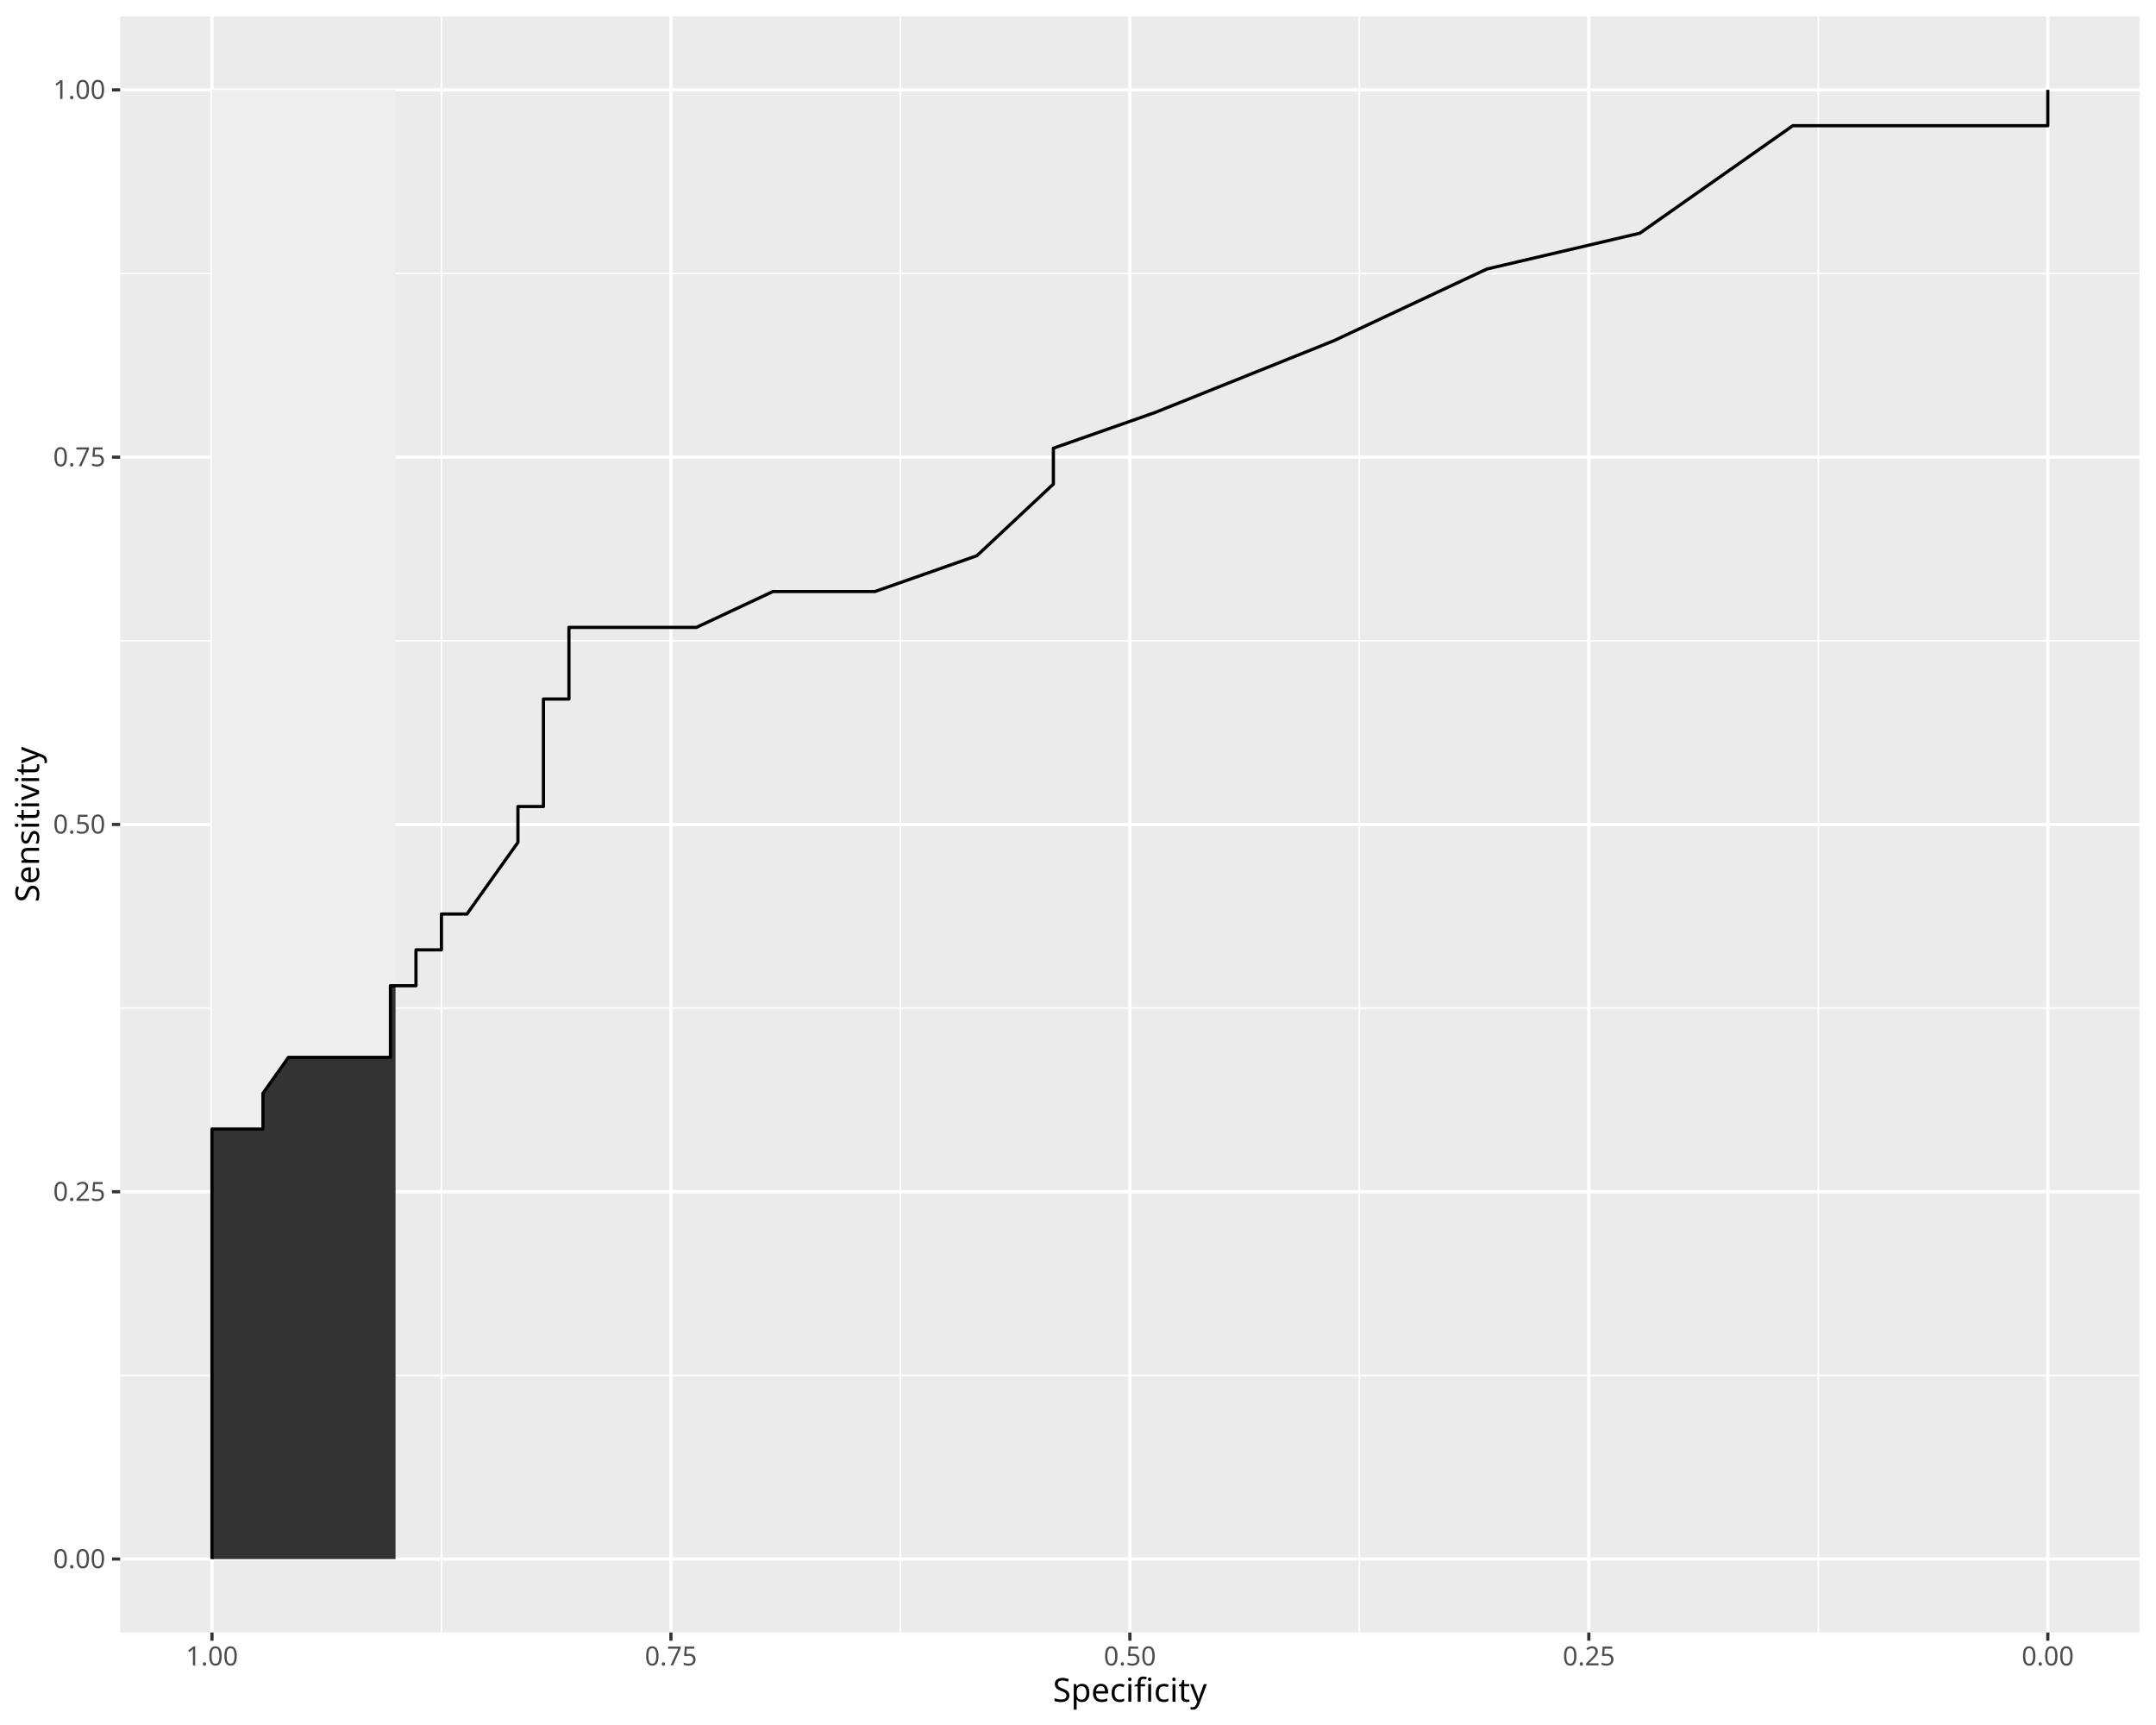
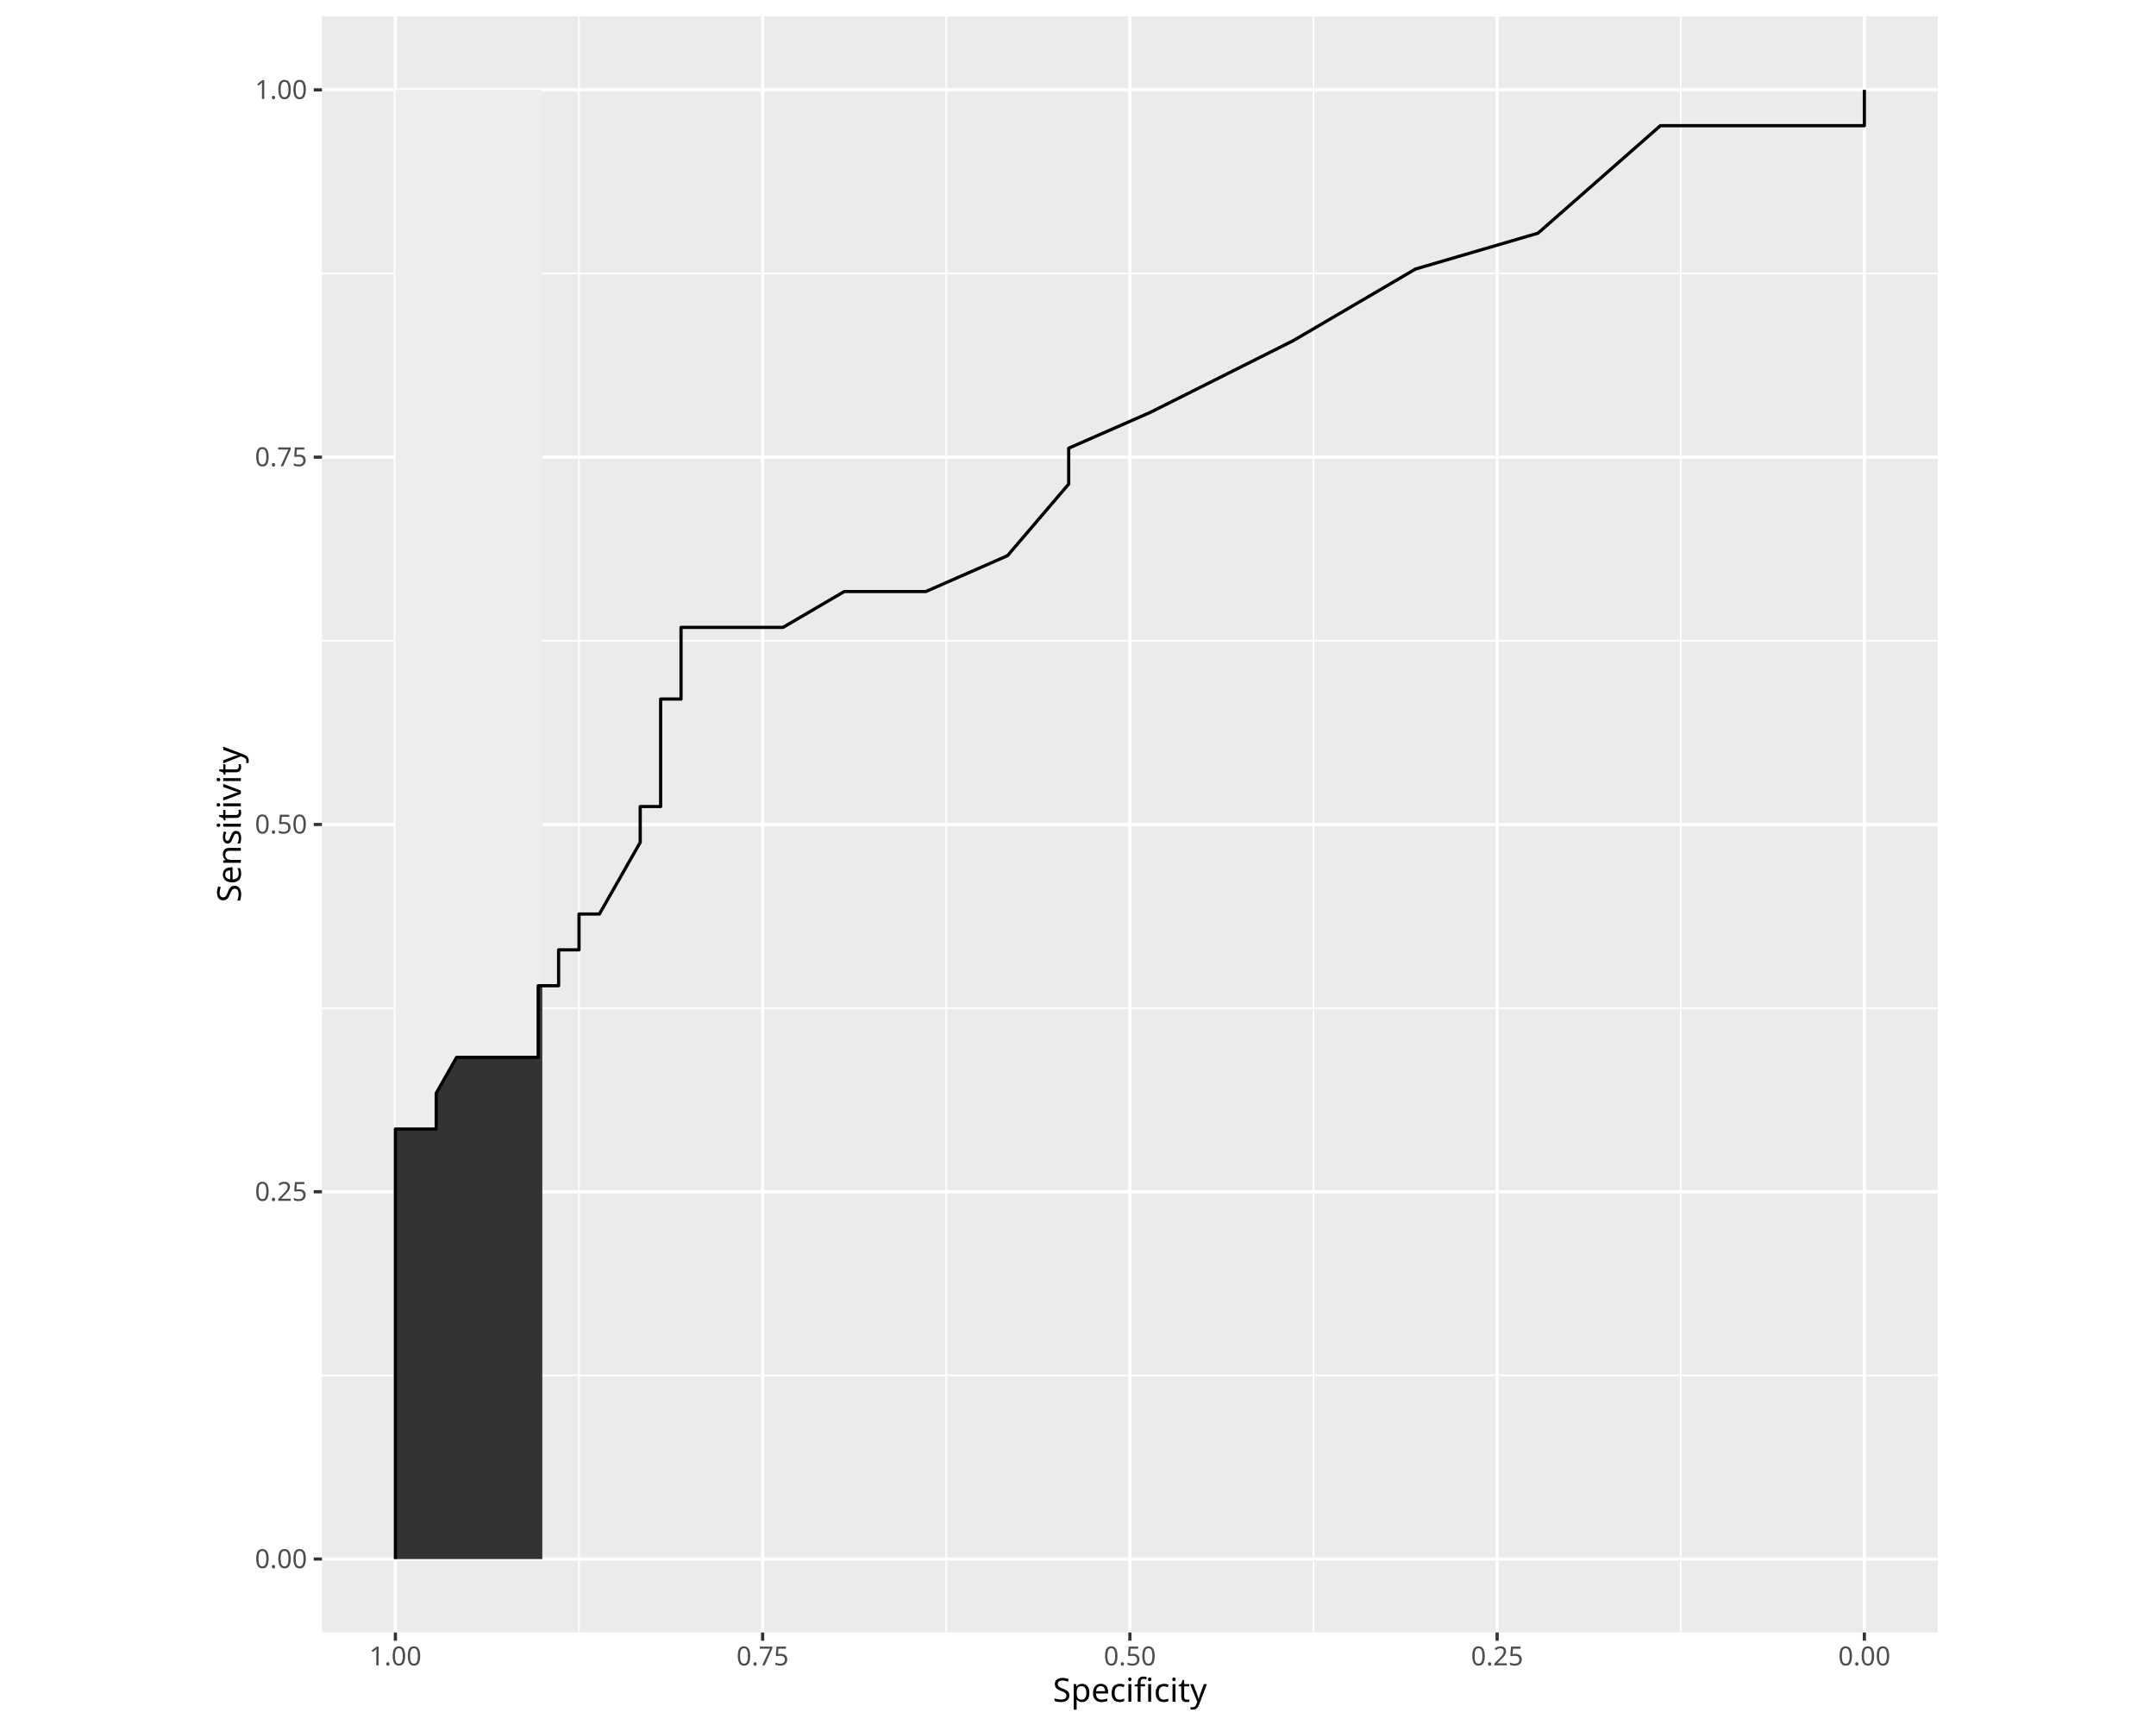
<svg xmlns="http://www.w3.org/2000/svg" class="svglite" data-engine-version="2.0" width="720.00pt" height="576.00pt" viewBox="0 0 720.00 576.00">
  <defs>
    <style type="text/css">
    .svglite line, .svglite polyline, .svglite polygon, .svglite path, .svglite rect, .svglite circle {
      fill: none;
      stroke: #000000;
      stroke-linecap: round;
      stroke-linejoin: round;
      stroke-miterlimit: 10.00;
    }
  </style>
  </defs>
  <rect width="100%" height="100%" style="stroke: none; fill: #FFFFFF;" />
  <defs>
    <clipPath id="cpMC4wMHw3MjAuMDB8MC4wMHw1NzYuMDA=">
      <rect x="0.00" y="0.00" width="720.00" height="576.00" />
    </clipPath>
  </defs>
  <g clip-path="url(#cpMC4wMHw3MjAuMDB8MC4wMHw1NzYuMDA=)">
-     <rect x="0.00" y="0.00" width="720.00" height="576.00" style="stroke-width: 1.07; stroke: #FFFFFF; fill: #FFFFFF;" />
-   </g>
+ </g>
  <defs>
-     <clipPath id="cpNDAuMTN8NzE0LjUyfDUuNDh8NTQ1LjEx">
-       <rect x="40.13" y="5.48" width="674.39" height="539.63" />
+     <clipPath id="cpNjcuMzh8NjUyLjYyfDAuMDB8NTc2LjAw">
+       <rect x="67.38" y="0.00" width="585.25" height="576.00" />
    </clipPath>
  </defs>
-   <g clip-path="url(#cpNDAuMTN8NzE0LjUyfDUuNDh8NTQ1LjEx)">
-     <rect x="40.13" y="5.48" width="674.39" height="539.63" style="stroke-width: 1.07; stroke: none; fill: #EBEBEB;" />
-     <polyline points="40.13,459.26 714.52,459.26 " style="stroke-width: 0.53; stroke: #FFFFFF; stroke-linecap: butt;" />
-     <polyline points="40.13,336.62 714.52,336.62 " style="stroke-width: 0.53; stroke: #FFFFFF; stroke-linecap: butt;" />
-     <polyline points="40.13,213.97 714.52,213.97 " style="stroke-width: 0.53; stroke: #FFFFFF; stroke-linecap: butt;" />
-     <polyline points="40.13,91.33 714.52,91.33 " style="stroke-width: 0.53; stroke: #FFFFFF; stroke-linecap: butt;" />
-     <polyline points="607.23,545.11 607.23,5.48 " style="stroke-width: 0.53; stroke: #FFFFFF; stroke-linecap: butt;" />
-     <polyline points="453.96,545.11 453.96,5.48 " style="stroke-width: 0.53; stroke: #FFFFFF; stroke-linecap: butt;" />
-     <polyline points="300.69,545.11 300.69,5.48 " style="stroke-width: 0.53; stroke: #FFFFFF; stroke-linecap: butt;" />
-     <polyline points="147.42,545.11 147.42,5.48 " style="stroke-width: 0.53; stroke: #FFFFFF; stroke-linecap: butt;" />
-     <polyline points="40.13,520.58 714.52,520.58 " style="stroke-width: 1.07; stroke: #FFFFFF; stroke-linecap: butt;" />
-     <polyline points="40.13,397.94 714.52,397.94 " style="stroke-width: 1.07; stroke: #FFFFFF; stroke-linecap: butt;" />
-     <polyline points="40.13,275.30 714.52,275.30 " style="stroke-width: 1.07; stroke: #FFFFFF; stroke-linecap: butt;" />
-     <polyline points="40.13,152.65 714.52,152.65 " style="stroke-width: 1.07; stroke: #FFFFFF; stroke-linecap: butt;" />
-     <polyline points="40.13,30.01 714.52,30.01 " style="stroke-width: 1.07; stroke: #FFFFFF; stroke-linecap: butt;" />
-     <polyline points="683.87,545.11 683.87,5.48 " style="stroke-width: 1.07; stroke: #FFFFFF; stroke-linecap: butt;" />
-     <polyline points="530.60,545.11 530.60,5.48 " style="stroke-width: 1.07; stroke: #FFFFFF; stroke-linecap: butt;" />
-     <polyline points="377.33,545.11 377.33,5.48 " style="stroke-width: 1.07; stroke: #FFFFFF; stroke-linecap: butt;" />
-     <polyline points="224.06,545.11 224.06,5.48 " style="stroke-width: 1.07; stroke: #FFFFFF; stroke-linecap: butt;" />
-     <polyline points="70.79,545.11 70.79,5.48 " style="stroke-width: 1.07; stroke: #FFFFFF; stroke-linecap: butt;" />
-     <polygon points="132.09,520.58 132.09,30.01 70.79,30.01 70.79,520.58 " style="stroke-width: 1.07; stroke: none; stroke-linecap: butt; fill: #EEEEEE;" />
-     <polygon points="70.79,520.58 70.79,508.62 70.79,496.65 70.79,484.69 70.79,472.72 70.79,460.76 70.79,448.79 70.79,424.86 70.79,412.90 70.79,400.93 70.79,388.97 70.79,377.00 87.82,377.00 87.82,365.04 96.33,353.07 113.36,353.07 121.88,353.07 130.39,353.07 130.39,329.14 132.09,329.14 132.09,520.58 70.79,520.58 " style="stroke-width: 1.07; stroke: none; stroke-linecap: butt; fill: #333333;" />
-     <polyline points="70.79,520.58 70.79,508.62 70.79,496.65 70.79,484.69 70.79,472.72 70.79,460.76 70.79,448.79 70.79,424.86 70.79,412.90 70.79,400.93 70.79,388.97 70.79,377.00 87.82,377.00 87.82,365.04 96.33,353.07 113.36,353.07 121.88,353.07 130.39,353.07 130.39,329.14 138.91,329.14 138.91,317.17 147.42,317.17 147.42,305.21 155.94,305.21 164.45,293.24 172.97,281.28 172.97,269.31 181.48,269.31 181.48,257.35 181.48,245.38 181.48,233.42 190.00,233.42 190.00,221.45 190.00,209.49 207.03,209.49 215.54,209.49 232.57,209.49 258.12,197.52 292.18,197.52 326.24,185.56 351.78,161.63 351.78,149.66 385.84,137.70 445.45,113.77 496.54,89.83 547.63,77.87 598.72,41.97 615.75,41.97 641.29,41.97 683.87,41.97 683.87,30.01 " style="stroke-width: 1.07; stroke-linecap: butt;" />
+   <g clip-path="url(#cpNjcuMzh8NjUyLjYyfDAuMDB8NTc2LjAw)">
+     <rect x="67.38" y="0.00" width="585.25" height="576.00" style="stroke-width: 1.07; stroke: #FFFFFF; fill: #FFFFFF;" />
  </g>
  <g clip-path="url(#cpMC4wMHw3MjAuMDB8MC4wMHw1NzYuMDA=)">
-     <text x="35.20" y="523.61" text-anchor="end" style="font-size: 8.80px; fill: #4D4D4D; font-family: sans;" textLength="17.13px" lengthAdjust="spacingAndGlyphs">0.00</text>
-     <text x="35.20" y="400.97" text-anchor="end" style="font-size: 8.80px; fill: #4D4D4D; font-family: sans;" textLength="17.13px" lengthAdjust="spacingAndGlyphs">0.25</text>
-     <text x="35.20" y="278.32" text-anchor="end" style="font-size: 8.80px; fill: #4D4D4D; font-family: sans;" textLength="17.13px" lengthAdjust="spacingAndGlyphs">0.50</text>
-     <text x="35.20" y="155.68" text-anchor="end" style="font-size: 8.80px; fill: #4D4D4D; font-family: sans;" textLength="17.13px" lengthAdjust="spacingAndGlyphs">0.75</text>
-     <text x="35.20" y="33.04" text-anchor="end" style="font-size: 8.80px; fill: #4D4D4D; font-family: sans;" textLength="17.13px" lengthAdjust="spacingAndGlyphs">1.00</text>
-     <polyline points="37.39,520.58 40.13,520.58 " style="stroke-width: 1.07; stroke: #333333; stroke-linecap: butt;" />
-     <polyline points="37.39,397.94 40.13,397.94 " style="stroke-width: 1.07; stroke: #333333; stroke-linecap: butt;" />
-     <polyline points="37.39,275.30 40.13,275.30 " style="stroke-width: 1.07; stroke: #333333; stroke-linecap: butt;" />
-     <polyline points="37.39,152.65 40.13,152.65 " style="stroke-width: 1.07; stroke: #333333; stroke-linecap: butt;" />
-     <polyline points="37.39,30.01 40.13,30.01 " style="stroke-width: 1.07; stroke: #333333; stroke-linecap: butt;" />
-     <polyline points="683.87,547.85 683.87,545.11 " style="stroke-width: 1.07; stroke: #333333; stroke-linecap: butt;" />
-     <polyline points="530.60,547.85 530.60,545.11 " style="stroke-width: 1.07; stroke: #333333; stroke-linecap: butt;" />
+ </g>
+   <defs>
+     <clipPath id="cpMTA3LjUxfDY0Ny4xNHw1LjQ4fDU0NS4xMQ==">
+       <rect x="107.51" y="5.48" width="539.63" height="539.63" />
+     </clipPath>
+   </defs>
+   <g clip-path="url(#cpMTA3LjUxfDY0Ny4xNHw1LjQ4fDU0NS4xMQ==)">
+     <rect x="107.51" y="5.48" width="539.63" height="539.63" style="stroke-width: 1.07; stroke: none; fill: #EBEBEB;" />
+     <polyline points="107.51,459.26 647.14,459.26 " style="stroke-width: 0.53; stroke: #FFFFFF; stroke-linecap: butt;" />
+     <polyline points="107.51,336.62 647.14,336.62 " style="stroke-width: 0.53; stroke: #FFFFFF; stroke-linecap: butt;" />
+     <polyline points="107.51,213.97 647.14,213.97 " style="stroke-width: 0.53; stroke: #FFFFFF; stroke-linecap: butt;" />
+     <polyline points="107.51,91.33 647.14,91.33 " style="stroke-width: 0.53; stroke: #FFFFFF; stroke-linecap: butt;" />
+     <polyline points="561.29,545.11 561.29,5.48 " style="stroke-width: 0.53; stroke: #FFFFFF; stroke-linecap: butt;" />
+     <polyline points="438.65,545.11 438.65,5.48 " style="stroke-width: 0.53; stroke: #FFFFFF; stroke-linecap: butt;" />
+     <polyline points="316.00,545.11 316.00,5.48 " style="stroke-width: 0.53; stroke: #FFFFFF; stroke-linecap: butt;" />
+     <polyline points="193.36,545.11 193.36,5.48 " style="stroke-width: 0.53; stroke: #FFFFFF; stroke-linecap: butt;" />
+     <polyline points="107.51,520.58 647.14,520.58 " style="stroke-width: 1.07; stroke: #FFFFFF; stroke-linecap: butt;" />
+     <polyline points="107.51,397.94 647.14,397.94 " style="stroke-width: 1.07; stroke: #FFFFFF; stroke-linecap: butt;" />
+     <polyline points="107.51,275.30 647.14,275.30 " style="stroke-width: 1.07; stroke: #FFFFFF; stroke-linecap: butt;" />
+     <polyline points="107.51,152.65 647.14,152.65 " style="stroke-width: 1.07; stroke: #FFFFFF; stroke-linecap: butt;" />
+     <polyline points="107.51,30.01 647.14,30.01 " style="stroke-width: 1.07; stroke: #FFFFFF; stroke-linecap: butt;" />
+     <polyline points="622.61,545.11 622.61,5.48 " style="stroke-width: 1.07; stroke: #FFFFFF; stroke-linecap: butt;" />
+     <polyline points="499.97,545.11 499.97,5.48 " style="stroke-width: 1.07; stroke: #FFFFFF; stroke-linecap: butt;" />
+     <polyline points="377.33,545.11 377.33,5.48 " style="stroke-width: 1.07; stroke: #FFFFFF; stroke-linecap: butt;" />
+     <polyline points="254.68,545.11 254.68,5.48 " style="stroke-width: 1.07; stroke: #FFFFFF; stroke-linecap: butt;" />
+     <polyline points="132.04,545.11 132.04,5.48 " style="stroke-width: 1.07; stroke: #FFFFFF; stroke-linecap: butt;" />
+     <polygon points="181.10,520.58 181.10,30.01 132.04,30.01 132.04,520.58 " style="stroke-width: 1.07; stroke: none; stroke-linecap: butt; fill: #EEEEEE;" />
+     <polygon points="132.04,520.58 132.04,508.62 132.04,496.65 132.04,484.69 132.04,472.72 132.04,460.76 132.04,448.79 132.04,424.86 132.04,412.90 132.04,400.93 132.04,388.97 132.04,377.00 145.67,377.00 145.67,365.04 152.48,353.07 166.11,353.07 172.92,353.07 179.73,353.07 179.73,329.14 181.10,329.14 181.10,520.58 132.04,520.58 " style="stroke-width: 1.07; stroke: none; stroke-linecap: butt; fill: #333333;" />
+     <polyline points="132.04,520.58 132.04,508.62 132.04,496.65 132.04,484.69 132.04,472.72 132.04,460.76 132.04,448.79 132.04,424.86 132.04,412.90 132.04,400.93 132.04,388.97 132.04,377.00 145.67,377.00 145.67,365.04 152.48,353.07 166.11,353.07 172.92,353.07 179.73,353.07 179.73,329.14 186.55,329.14 186.55,317.17 193.36,317.17 193.36,305.21 200.17,305.21 206.99,293.24 213.80,281.28 213.80,269.31 220.62,269.31 220.62,257.35 220.62,245.38 220.62,233.42 227.43,233.42 227.43,221.45 227.43,209.49 241.06,209.49 247.87,209.49 261.50,209.49 281.94,197.52 309.19,197.52 336.45,185.56 356.89,161.63 356.89,149.66 384.14,137.70 431.84,113.77 472.72,89.83 513.60,77.87 554.48,41.97 568.11,41.97 588.55,41.97 622.61,41.97 622.61,30.01 " style="stroke-width: 1.07; stroke-linecap: butt;" />
+   </g>
+   <g clip-path="url(#cpMC4wMHw3MjAuMDB8MC4wMHw1NzYuMDA=)">
+     <text x="102.58" y="523.61" text-anchor="end" style="font-size: 8.80px; fill: #4D4D4D; font-family: sans;" textLength="17.13px" lengthAdjust="spacingAndGlyphs">0.00</text>
+     <text x="102.58" y="400.97" text-anchor="end" style="font-size: 8.80px; fill: #4D4D4D; font-family: sans;" textLength="17.13px" lengthAdjust="spacingAndGlyphs">0.25</text>
+     <text x="102.58" y="278.32" text-anchor="end" style="font-size: 8.80px; fill: #4D4D4D; font-family: sans;" textLength="17.13px" lengthAdjust="spacingAndGlyphs">0.50</text>
+     <text x="102.58" y="155.68" text-anchor="end" style="font-size: 8.80px; fill: #4D4D4D; font-family: sans;" textLength="17.13px" lengthAdjust="spacingAndGlyphs">0.75</text>
+     <text x="102.58" y="33.04" text-anchor="end" style="font-size: 8.80px; fill: #4D4D4D; font-family: sans;" textLength="17.13px" lengthAdjust="spacingAndGlyphs">1.00</text>
+     <polyline points="104.77,520.58 107.51,520.58 " style="stroke-width: 1.07; stroke: #333333; stroke-linecap: butt;" />
+     <polyline points="104.77,397.94 107.51,397.94 " style="stroke-width: 1.07; stroke: #333333; stroke-linecap: butt;" />
+     <polyline points="104.77,275.30 107.51,275.30 " style="stroke-width: 1.07; stroke: #333333; stroke-linecap: butt;" />
+     <polyline points="104.77,152.65 107.51,152.65 " style="stroke-width: 1.07; stroke: #333333; stroke-linecap: butt;" />
+     <polyline points="104.77,30.01 107.51,30.01 " style="stroke-width: 1.07; stroke: #333333; stroke-linecap: butt;" />
+     <polyline points="622.61,547.85 622.61,545.11 " style="stroke-width: 1.07; stroke: #333333; stroke-linecap: butt;" />
+     <polyline points="499.97,547.85 499.97,545.11 " style="stroke-width: 1.07; stroke: #333333; stroke-linecap: butt;" />
    <polyline points="377.33,547.85 377.33,545.11 " style="stroke-width: 1.07; stroke: #333333; stroke-linecap: butt;" />
-     <polyline points="224.06,547.85 224.06,545.11 " style="stroke-width: 1.07; stroke: #333333; stroke-linecap: butt;" />
-     <polyline points="70.79,547.85 70.79,545.11 " style="stroke-width: 1.07; stroke: #333333; stroke-linecap: butt;" />
-     <text x="683.87" y="556.10" text-anchor="middle" style="font-size: 8.80px; fill: #4D4D4D; font-family: sans;" textLength="17.13px" lengthAdjust="spacingAndGlyphs">0.00</text>
-     <text x="530.60" y="556.10" text-anchor="middle" style="font-size: 8.80px; fill: #4D4D4D; font-family: sans;" textLength="17.13px" lengthAdjust="spacingAndGlyphs">0.25</text>
+     <polyline points="254.68,547.85 254.68,545.11 " style="stroke-width: 1.07; stroke: #333333; stroke-linecap: butt;" />
+     <polyline points="132.04,547.85 132.04,545.11 " style="stroke-width: 1.07; stroke: #333333; stroke-linecap: butt;" />
+     <text x="622.61" y="556.10" text-anchor="middle" style="font-size: 8.80px; fill: #4D4D4D; font-family: sans;" textLength="17.13px" lengthAdjust="spacingAndGlyphs">0.00</text>
+     <text x="499.97" y="556.10" text-anchor="middle" style="font-size: 8.80px; fill: #4D4D4D; font-family: sans;" textLength="17.13px" lengthAdjust="spacingAndGlyphs">0.25</text>
    <text x="377.33" y="556.10" text-anchor="middle" style="font-size: 8.80px; fill: #4D4D4D; font-family: sans;" textLength="17.13px" lengthAdjust="spacingAndGlyphs">0.50</text>
-     <text x="224.06" y="556.10" text-anchor="middle" style="font-size: 8.80px; fill: #4D4D4D; font-family: sans;" textLength="17.13px" lengthAdjust="spacingAndGlyphs">0.75</text>
-     <text x="70.79" y="556.10" text-anchor="middle" style="font-size: 8.80px; fill: #4D4D4D; font-family: sans;" textLength="17.13px" lengthAdjust="spacingAndGlyphs">1.00</text>
+     <text x="254.68" y="556.10" text-anchor="middle" style="font-size: 8.80px; fill: #4D4D4D; font-family: sans;" textLength="17.13px" lengthAdjust="spacingAndGlyphs">0.75</text>
+     <text x="132.04" y="556.10" text-anchor="middle" style="font-size: 8.80px; fill: #4D4D4D; font-family: sans;" textLength="17.13px" lengthAdjust="spacingAndGlyphs">1.00</text>
    <text x="377.33" y="568.24" text-anchor="middle" style="font-size: 11.00px; font-family: sans;" textLength="49.53px" lengthAdjust="spacingAndGlyphs">Specificity</text>
-     <text transform="translate(13.05,275.30) rotate(-90)" text-anchor="middle" style="font-size: 11.00px; font-family: sans;" textLength="49.53px" lengthAdjust="spacingAndGlyphs">Sensitivity</text>
+     <text transform="translate(80.43,275.30) rotate(-90)" text-anchor="middle" style="font-size: 11.00px; font-family: sans;" textLength="49.53px" lengthAdjust="spacingAndGlyphs">Sensitivity</text>
  </g>
</svg>
